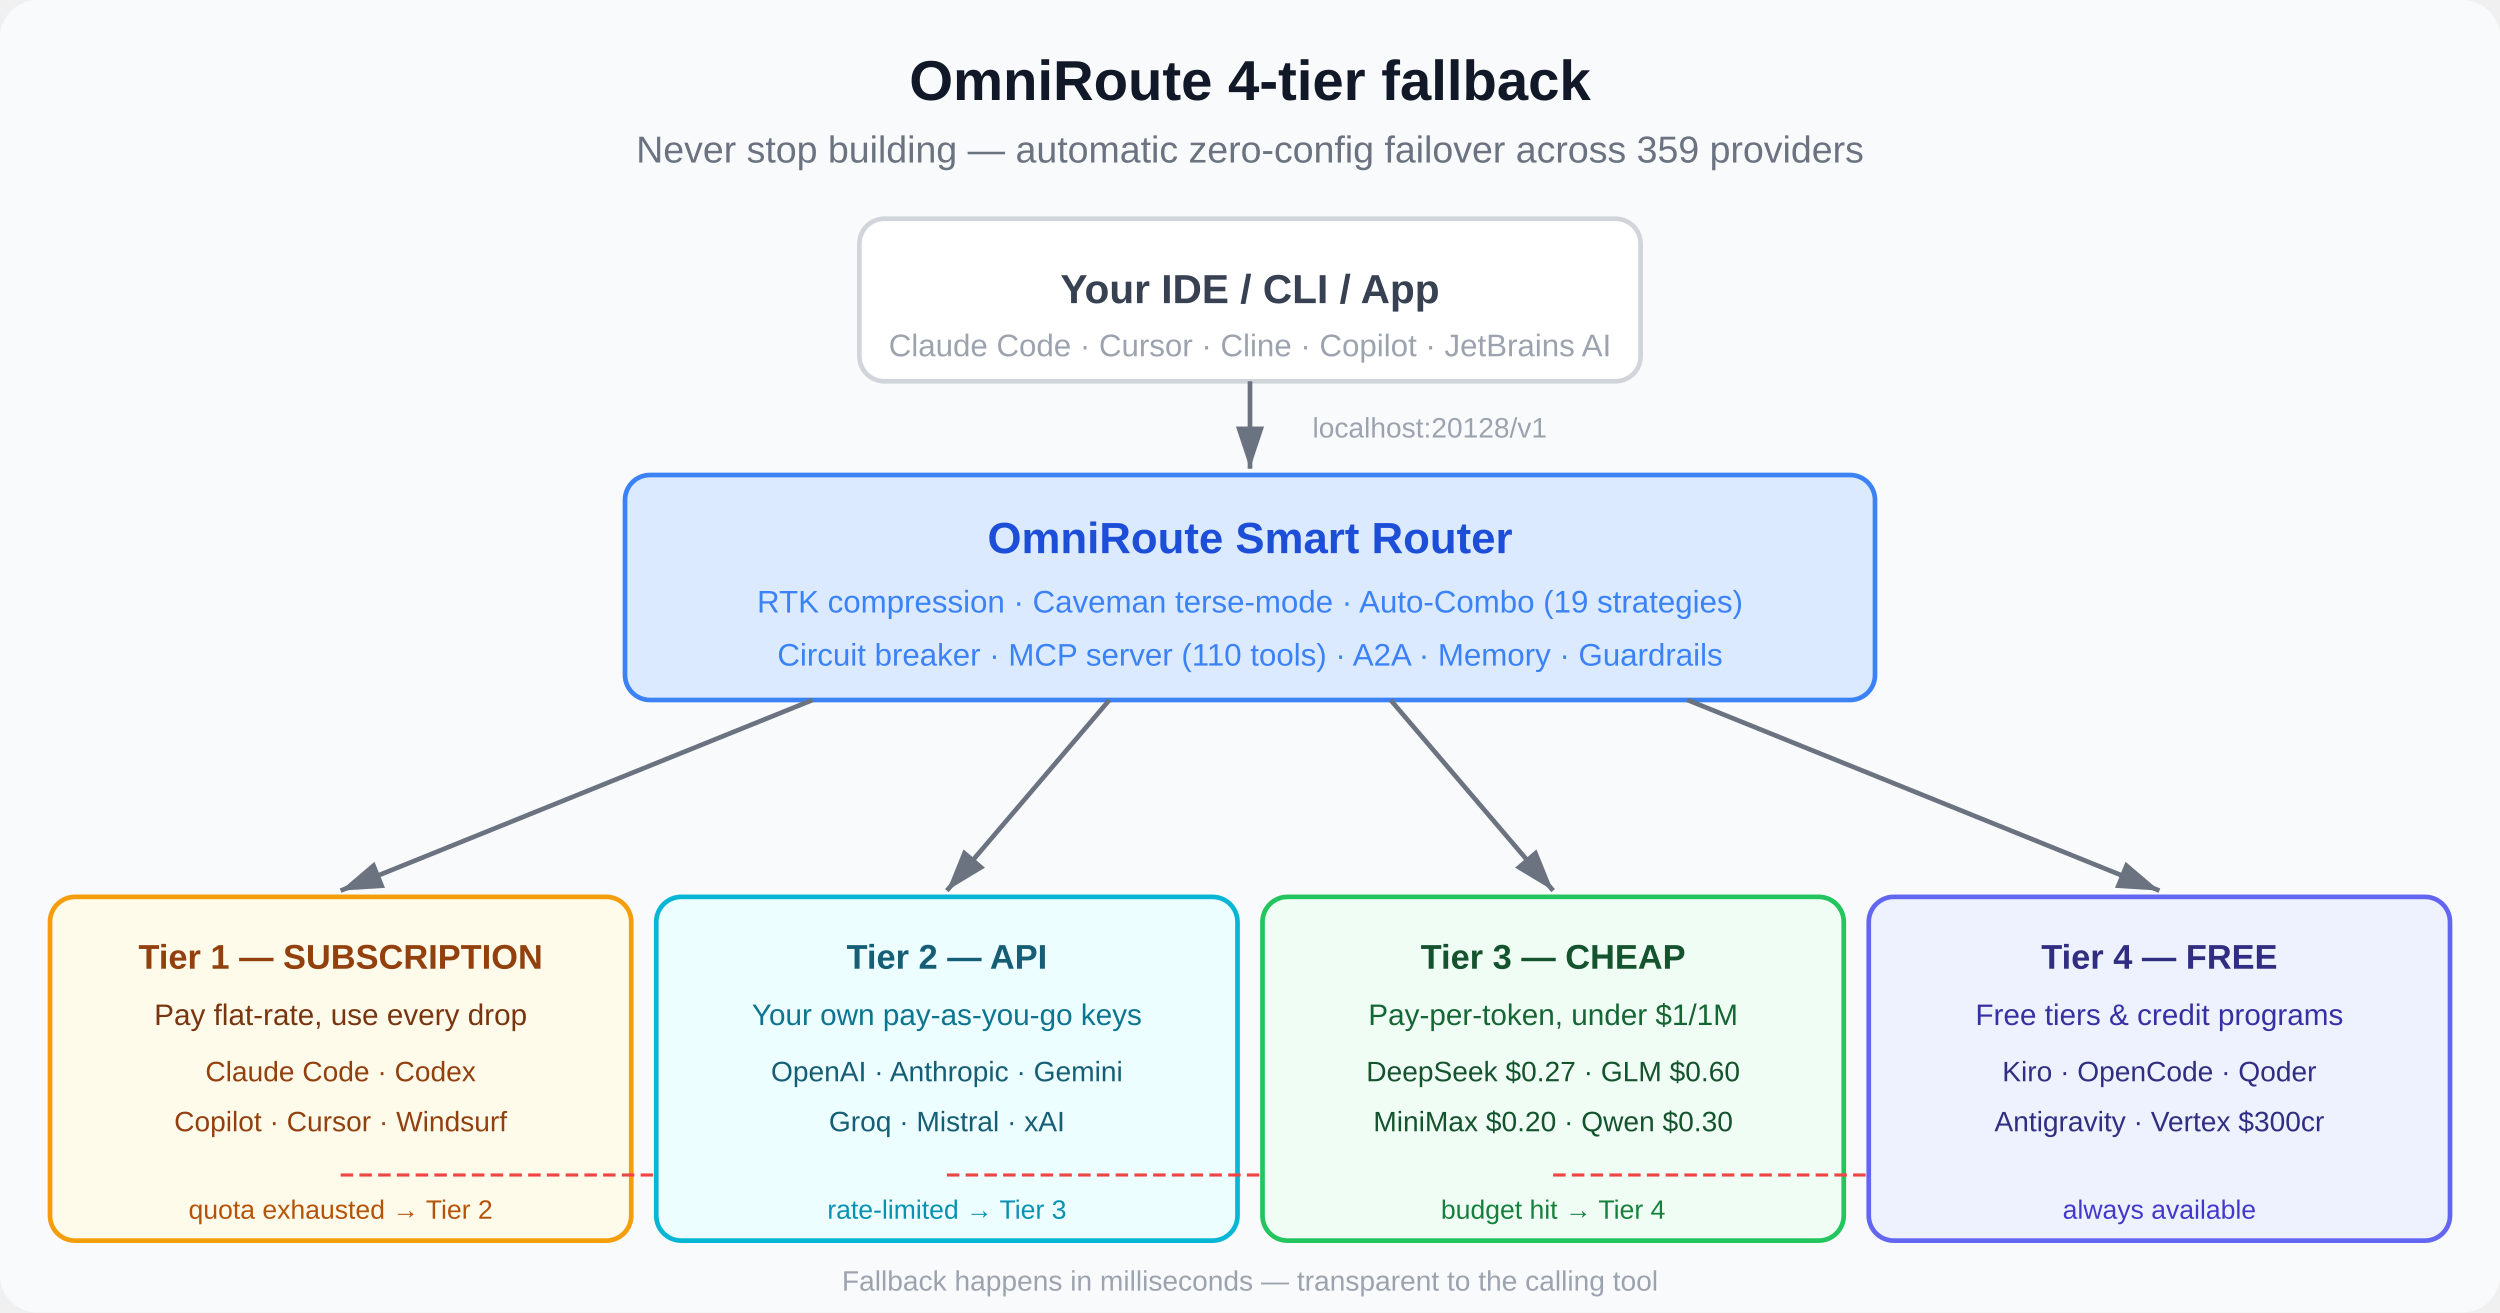
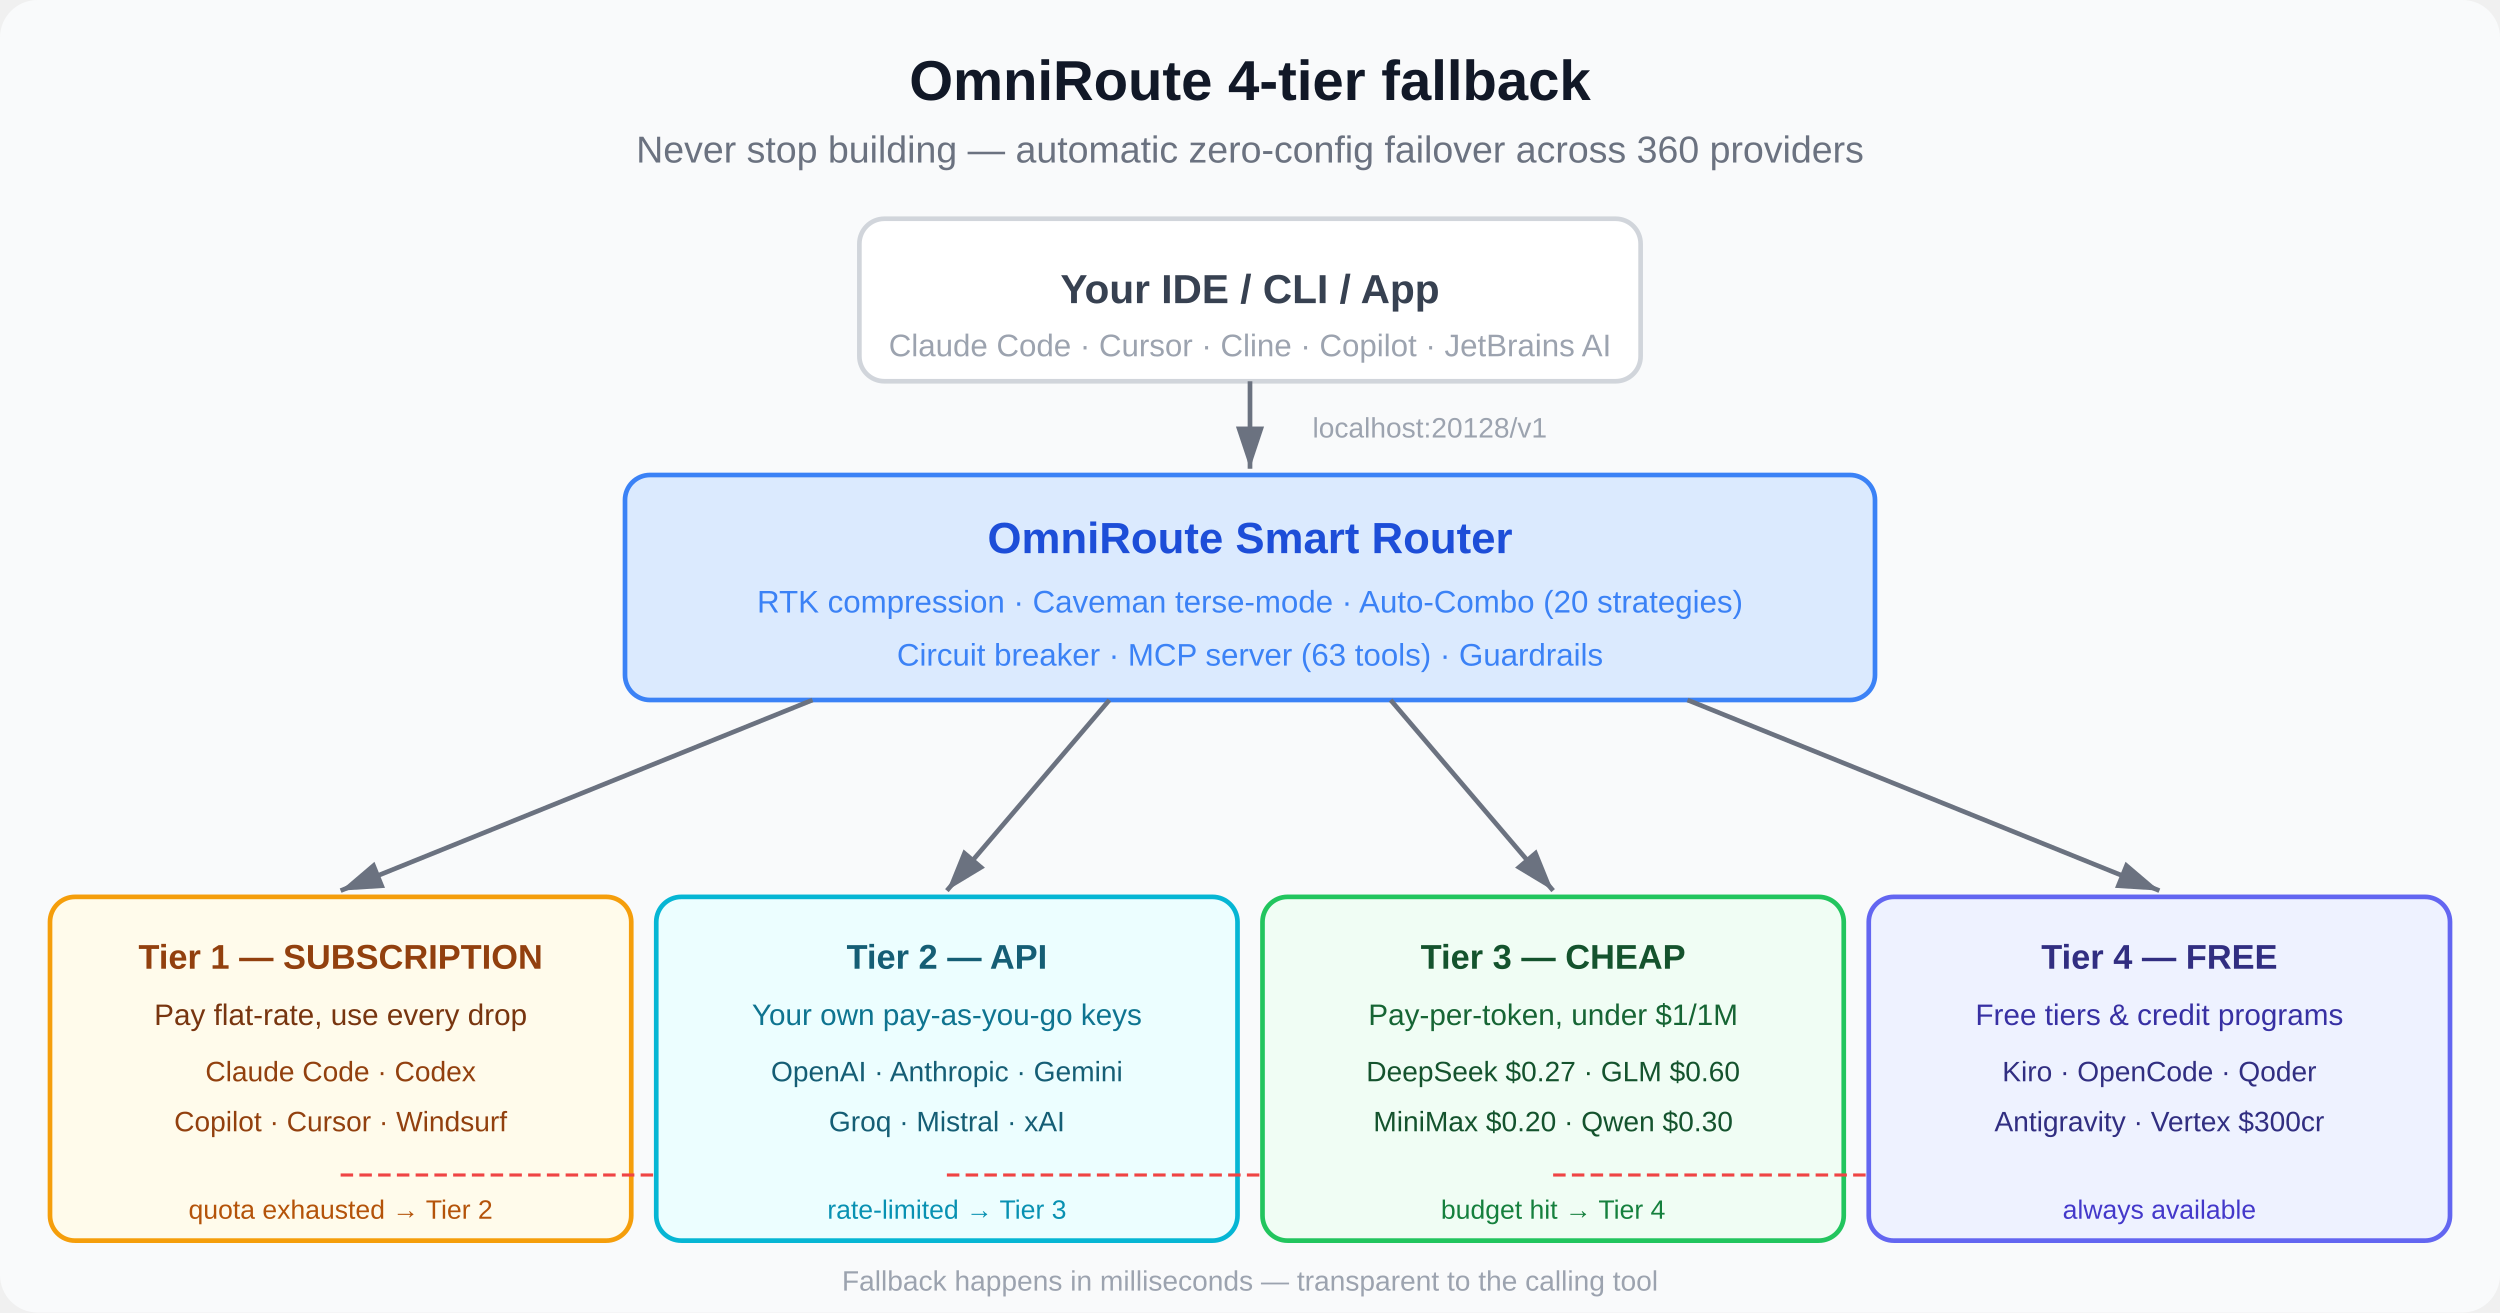
- <svg xmlns="http://www.w3.org/2000/svg" viewBox="0 0 800 420" font-family="system-ui, -apple-system, Segoe UI, Arial, Helvetica, sans-serif" role="img" aria-label="OmniRoute 4-tier fallback: your IDE or CLI calls one local endpoint and the OmniRoute Smart Router fails over across 359 providers in 4 tiers — Tier 1 Subscription, Tier 2 API, Tier 3 Cheap, Tier 4 Free.">
+ <svg xmlns="http://www.w3.org/2000/svg" viewBox="0 0 800 420" font-family="system-ui, -apple-system, Segoe UI, Arial, Helvetica, sans-serif" role="img" aria-label="OmniRoute 4-tier fallback: your IDE or CLI calls one local endpoint and the OmniRoute Smart Router fails over across 360 providers in 4 tiers — Tier 1 Subscription, Tier 2 API, Tier 3 Cheap, Tier 4 Free.">
  <defs>
    <marker id="arrow-light" markerWidth="10" markerHeight="10" refX="9" refY="3" orient="auto">
      <path d="M0,0 L0,6 L9,3 z" fill="#6b7280" />
    </marker>
    <marker id="arrow-fallback-light" markerWidth="10" markerHeight="10" refX="9" refY="3" orient="auto">
      <path d="M0,0 L0,6 L9,3 z" fill="#ef4444" />
    </marker>
  </defs>
  <rect width="800" height="420" fill="#f9fafb" rx="12" />
  <text x="400" y="32" text-anchor="middle" font-size="18" font-weight="700" fill="#111827">OmniRoute 4-tier fallback</text>
-   <text x="400" y="52" text-anchor="middle" font-size="12" fill="#6b7280">Never stop building — automatic zero-config failover across 359 providers</text>
+   <text x="400" y="52" text-anchor="middle" font-size="12" fill="#6b7280">Never stop building — automatic zero-config failover across 360 providers</text>
  <rect x="275" y="70" width="250" height="52" rx="8" fill="#ffffff" stroke="#d1d5db" stroke-width="1.5" />
  <text x="400" y="97" text-anchor="middle" font-size="13" font-weight="600" fill="#374151">Your IDE / CLI / App</text>
  <text x="400" y="114" text-anchor="middle" font-size="10" fill="#9ca3af">Claude Code · Cursor · Cline · Copilot · JetBrains AI</text>
  <line x1="400" y1="122" x2="400" y2="150" stroke="#6b7280" stroke-width="1.5" marker-end="url(#arrow-light)" />
  <text x="420" y="140" font-size="9" fill="#9ca3af">localhost:20128/v1</text>
  <rect x="200" y="152" width="400" height="72" rx="8" fill="#dbeafe" stroke="#3b82f6" stroke-width="1.5" />
  <text x="400" y="177" text-anchor="middle" font-size="14" font-weight="700" fill="#1d4ed8">OmniRoute Smart Router</text>
-   <text x="400" y="196" text-anchor="middle" font-size="10" fill="#3b82f6">RTK compression · Caveman terse-mode · Auto-Combo (19 strategies)</text>
-   <text x="400" y="213" text-anchor="middle" font-size="10" fill="#3b82f6">Circuit breaker · MCP server (110 tools) · A2A · Memory · Guardrails</text>
+   <text x="400" y="196" text-anchor="middle" font-size="10" fill="#3b82f6">RTK compression · Caveman terse-mode · Auto-Combo (20 strategies)</text>
+   <text x="400" y="213" text-anchor="middle" font-size="10" fill="#3b82f6">Circuit breaker · MCP server (63 tools) · Guardrails</text>
  <line x1="260" y1="224" x2="109" y2="285" stroke="#6b7280" stroke-width="1.5" marker-end="url(#arrow-light)" />
  <line x1="355" y1="224" x2="303" y2="285" stroke="#6b7280" stroke-width="1.5" marker-end="url(#arrow-light)" />
  <line x1="445" y1="224" x2="497" y2="285" stroke="#6b7280" stroke-width="1.5" marker-end="url(#arrow-light)" />
  <line x1="540" y1="224" x2="691" y2="285" stroke="#6b7280" stroke-width="1.5" marker-end="url(#arrow-light)" />
  <rect x="16" y="287" width="186" height="110" rx="8" fill="#fffbeb" stroke="#f59e0b" stroke-width="1.5" />
  <text x="109" y="310" text-anchor="middle" font-size="11" font-weight="700" fill="#92400e">Tier 1 — SUBSCRIPTION</text>
  <text x="109" y="328" text-anchor="middle" font-size="9.5" fill="#78350f">Pay flat-rate, use every drop</text>
  <text x="109" y="346" text-anchor="middle" font-size="9" fill="#92400e">Claude Code · Codex</text>
  <text x="109" y="362" text-anchor="middle" font-size="9" fill="#92400e">Copilot · Cursor · Windsurf</text>
  <text x="109" y="390" text-anchor="middle" font-size="8.5" fill="#b45309">quota exhausted → Tier 2</text>
  <line x1="109" y1="376" x2="240" y2="376" stroke="#ef4444" stroke-width="1" stroke-dasharray="4,2" marker-end="url(#arrow-fallback-light)" />
  <rect x="210" y="287" width="186" height="110" rx="8" fill="#ecfeff" stroke="#06b6d4" stroke-width="1.5" />
  <text x="303" y="310" text-anchor="middle" font-size="11" font-weight="700" fill="#155e75">Tier 2 — API</text>
  <text x="303" y="328" text-anchor="middle" font-size="9.5" fill="#0e7490">Your own pay-as-you-go keys</text>
  <text x="303" y="346" text-anchor="middle" font-size="9" fill="#155e75">OpenAI · Anthropic · Gemini</text>
  <text x="303" y="362" text-anchor="middle" font-size="9" fill="#155e75">Groq · Mistral · xAI</text>
  <text x="303" y="390" text-anchor="middle" font-size="8.5" fill="#0891b2">rate-limited → Tier 3</text>
  <line x1="303" y1="376" x2="434" y2="376" stroke="#ef4444" stroke-width="1" stroke-dasharray="4,2" marker-end="url(#arrow-fallback-light)" />
  <rect x="404" y="287" width="186" height="110" rx="8" fill="#f0fdf4" stroke="#22c55e" stroke-width="1.5" />
  <text x="497" y="310" text-anchor="middle" font-size="11" font-weight="700" fill="#14532d">Tier 3 — CHEAP</text>
  <text x="497" y="328" text-anchor="middle" font-size="9.5" fill="#166534">Pay-per-token, under $1/1M</text>
  <text x="497" y="346" text-anchor="middle" font-size="9" fill="#14532d">DeepSeek $0.27 · GLM $0.60</text>
  <text x="497" y="362" text-anchor="middle" font-size="9" fill="#14532d">MiniMax $0.20 · Qwen $0.30</text>
  <text x="497" y="390" text-anchor="middle" font-size="8.5" fill="#15803d">budget hit → Tier 4</text>
  <line x1="497" y1="376" x2="628" y2="376" stroke="#ef4444" stroke-width="1" stroke-dasharray="4,2" marker-end="url(#arrow-fallback-light)" />
  <rect x="598" y="287" width="186" height="110" rx="8" fill="#eef2ff" stroke="#6366f1" stroke-width="1.5" />
  <text x="691" y="310" text-anchor="middle" font-size="11" font-weight="700" fill="#312e81">Tier 4 — FREE</text>
  <text x="691" y="328" text-anchor="middle" font-size="9.5" fill="#3730a3">Free tiers &amp; credit programs</text>
  <text x="691" y="346" text-anchor="middle" font-size="9" fill="#312e81">Kiro · OpenCode · Qoder</text>
  <text x="691" y="362" text-anchor="middle" font-size="9" fill="#312e81">Antigravity · Vertex $300cr</text>
  <text x="691" y="390" text-anchor="middle" font-size="8.5" fill="#4338ca">always available</text>
  <text x="400" y="413" text-anchor="middle" font-size="9" fill="#9ca3af">Fallback happens in milliseconds — transparent to the calling tool</text>
</svg>
